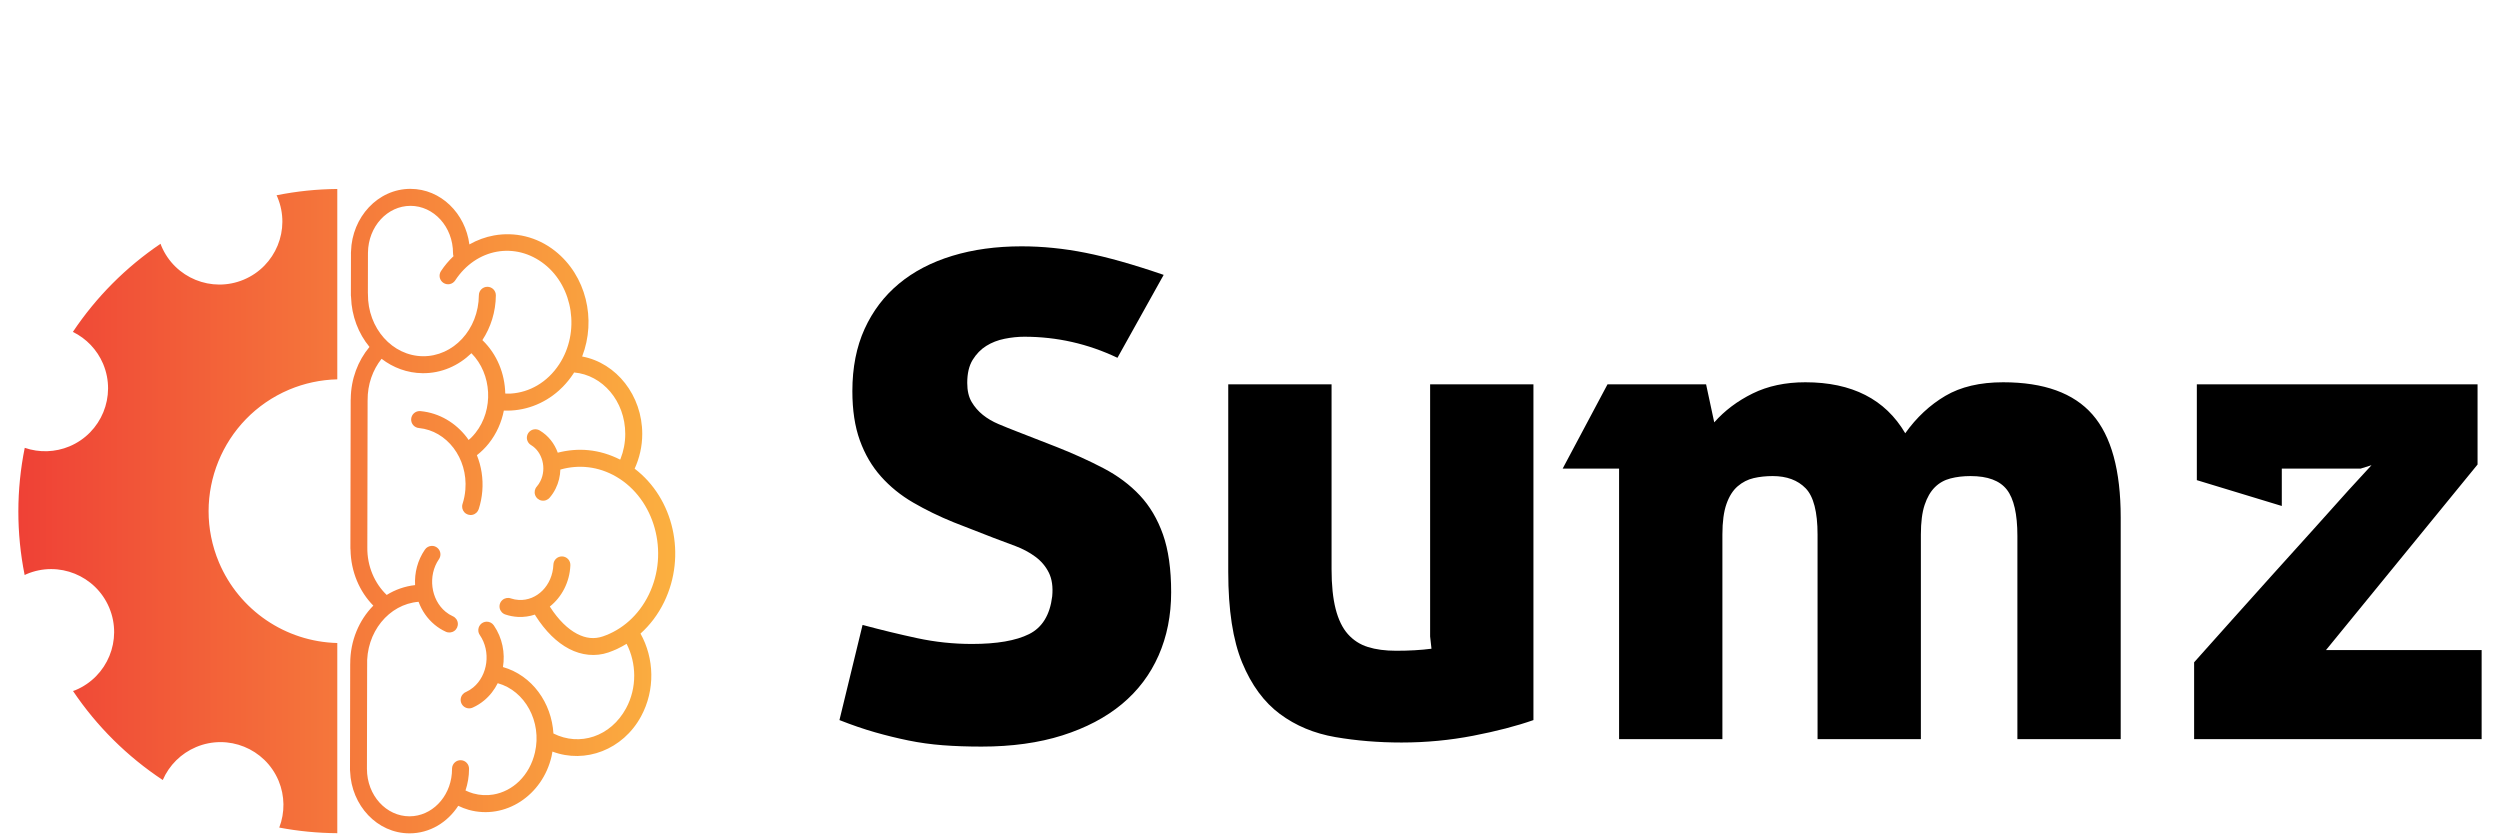
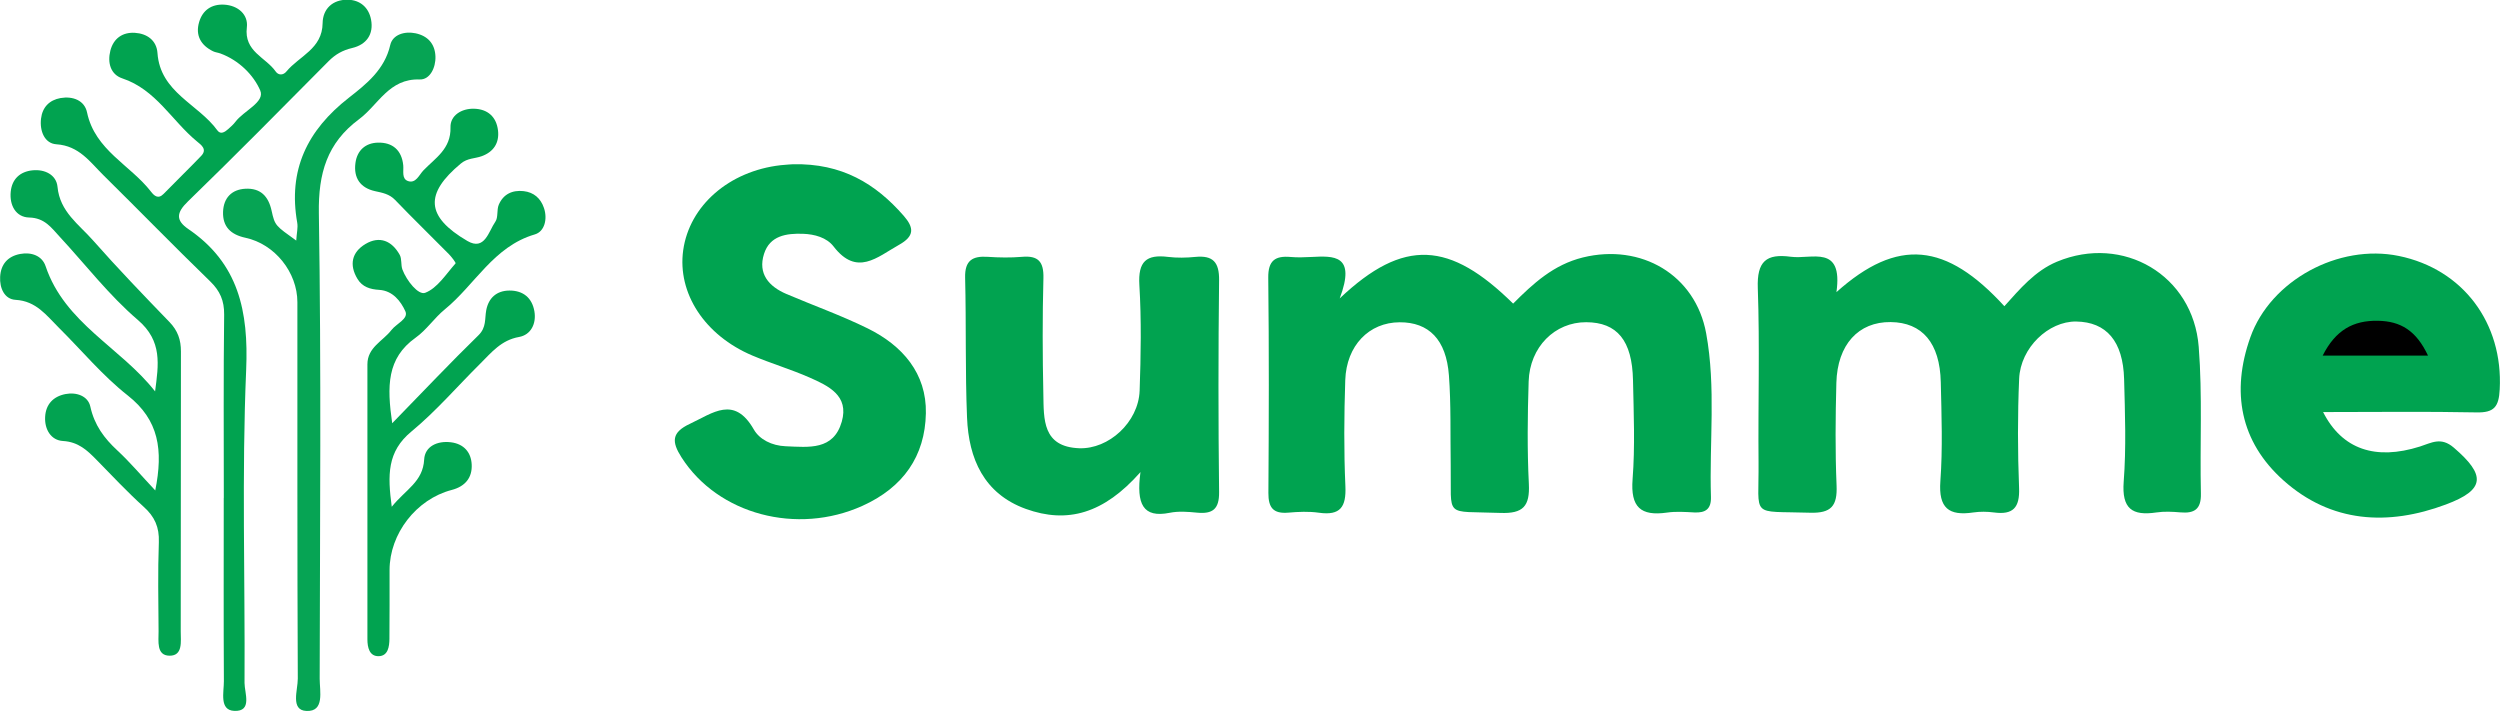
- <svg xmlns="http://www.w3.org/2000/svg" width="90" height="30" viewBox="0 0 300 101.491" class="css-1j8o68f" version="1.1" id="svg12">
-   <defs id="SvgjsDefs10989">
-     <linearGradient id="SvgjsLinearGradient10994">
-       <stop id="SvgjsStop10995" stop-color="#ef4136" offset="0" />
-       <stop id="SvgjsStop10996" stop-color="#fbb040" offset="1" />
-     </linearGradient>
+ <svg xmlns="http://www.w3.org/2000/svg" id="Capa_2" data-name="Capa 2" viewBox="0 0 365.6 104">
+   <defs>
+     <style>
+       .cls-1, .cls-2, .cls-3, .cls-4, .cls-5 {
+         stroke-width: 0px;
+       }
+ 
+       .cls-2 {
+         fill: #06a454;
+       }
+ 
+       .cls-3 {
+         fill: #00a350;
+       }
+ 
+       .cls-4 {
+         fill: #01a350;
+       }
+ 
+       .cls-5 {
+         fill: #02a351;
+       }
+     </style>
  </defs>
-   <g id="SvgjsG10990" featurekey="hmhgWD-0" transform="matrix(0.827779,0,0,0.827779,-1.498085,20.44879)" fill="url(#SvgjsLinearGradient10994)">
-     <path d="m59.5 3.082c-4.795 0-8.602 4.16-8.746 9.193a1.25 1.25 0 0 0-0.01 0.16v0.051 0.002c-2.12e-4 0.027-0.004 0.053-0.004 0.08a1.25 1.25 0 0 0 0.004 0.125l-0.012 6.062a1.25 1.25 0 0 0 0.027 0.27 1.25 1.25 0 0 0 0 0.006c0.088 2.786 1.089 5.342 2.709 7.309-1.697 2.033-2.723 4.707-2.754 7.625a1.25 1.25 0 0 0-0.012 0.18l-0.041 21.643a1.25 1.25 0 0 0 0 0.008c-3.4e-5 0.003 3.3e-5 0.005 0 0.008v0.164a1.25 1.25 0 0 0 0.018 0.215 1.25 1.25 0 0 0 0 0.008c0.058 3.216 1.313 6.136 3.356 8.213-2.113 2.135-3.4 5.177-3.398 8.484v0.002a1.25 1.25 0 0 0-0.006 0.121l-0.029 15.393a1.25 1.25 0 0 0 0 0.014c0 0.002-1e-6 0.004 0 0.006v0.156a1.25 1.25 0 0 0 0.018 0.225c0.189 4.991 3.977 9.1 8.742 9.1 2.987 0 5.589-1.618 7.166-4.051 0.492 0.234 1 0.442 1.537 0.592 5.393 1.499 10.865-2.125 12.193-7.873 0.054-0.233 0.09-0.466 0.129-0.699 4.827 1.821 10.372-0.265 13.033-5.17 2.117-3.903 1.951-8.559-0.076-12.191 1.391-1.247 2.581-2.804 3.471-4.631 3.343-6.865 1.417-15.253-4.334-19.629 0.706-1.55 1.119-3.279 1.119-5.115 0-5.654-3.788-10.445-8.842-11.391 2.112-5.442 0.607-11.91-4.006-15.543-2.675-2.106-5.914-2.814-8.961-2.268-1.26 0.226-2.482 0.678-3.623 1.322-0.591-4.563-4.201-8.174-8.668-8.174zm-10.766 0.018a47.453 47.453 0 0 0-8.94 0.928l0.006 0.004 0.002 0.002a9.264 9.264 0 0 1 0.111 0.238l0.025 0.062a9.264 9.264 0 0 1-4.973 12.109 9.264 9.264 0 0 1-12.115-4.951 9.264 9.264 0 0 1-0.121-0.328 47.453 47.453 0 0 0-12.898 12.963 9.264 9.264 0 0 1 4.436 4.674l0.027 0.064a9.264 9.264 0 0 1-4.973 12.107 9.264 9.264 0 0 1-6.574 0.213 47.453 47.453 0 0 0-0.014 18.713 9.264 9.264 0 0 1 0.295-0.139 9.264 9.264 0 0 1 12.133 4.906l0.027 0.064a9.264 9.264 0 0 1-4.973 12.105 9.264 9.264 0 0 1-0.363 0.131 47.453 47.453 0 0 0 13.203 13.094 9.264 9.264 0 0 1 4.887-4.842 9.264 9.264 0 0 1 12.135 4.906l0.027 0.064a9.264 9.264 0 0 1 0.09 6.869 47.453 47.453 0 0 0 8.539 0.826v-27.98a19.424 19.424 0 0 1-17.408-11.857 19.424 19.424 0 0 1 10.332-25.426 19.424 19.424 0 0 1 7.076-1.51v-28.012zm10.766 2.482c3.407 0 6.262 3.053 6.262 6.986a1.25 1.25 0 0 0 0.068 0.422c-0.678 0.644-1.302 1.37-1.844 2.197a1.25 1.25 0 1 0 2.092 1.369c3.092-4.723 8.867-5.748 13.127-2.393 4.26 3.355 5.272 10.002 2.18 14.725-1.758 2.685-4.399 4.144-7.119 4.314-0.273 0.017-0.547 0.005-0.82-0.004-0.062-2.905-1.192-5.772-3.367-7.863 1.227-1.869 1.961-4.138 1.984-6.58a1.25 1.25 0 1 0-2.5-0.025c-0.048 5.084-3.788 9.027-8.244 8.977-4.457-0.051-8.126-4.082-8.078-9.166a1.25 1.25 0 0 0-0.004-0.125 1.25 1.25 0 0 0-0.004-0.025l0.01-5.293 0.002-0.613c0.041-3.892 2.873-6.902 6.256-6.902zm8.973 21.689c3.012 3.038 3.31 8.29 0.594 11.713-0.216 0.272-0.442 0.524-0.68 0.756-0.108 0.105-0.224 0.192-0.336 0.289-0.087-0.124-0.166-0.253-0.258-0.373-1.634-2.135-4.022-3.601-6.799-3.871a1.25 1.25 0 0 0-0.123-0.008 1.25 1.25 0 0 0-0.119 2.496c4.081 0.397 7.202 4.402 6.824 9.07-0.059 0.73-0.2 1.427-0.412 2.082a1.25 1.25 0 1 0 2.379 0.768c0.271-0.839 0.451-1.726 0.525-2.648 0.151-1.861-0.146-3.663-0.795-5.277 0.633-0.494 1.224-1.067 1.75-1.73 1.142-1.439 1.876-3.106 2.215-4.836 2.914 0.127 5.822-0.905 8.111-2.957 0.198-0.177 0.39-0.362 0.578-0.555 0.565-0.577 1.085-1.221 1.549-1.93 0.035-0.053 0.062-0.109 0.096-0.162 4.168 0.358 7.527 4.197 7.527 9.037 0 1.307-0.248 2.544-0.691 3.66-0.017 0.043-0.041 0.082-0.059 0.125-1.5-0.762-3.071-1.23-4.65-1.387-1.53-0.151-3.059-0.014-4.529 0.367-0.476-1.33-1.372-2.499-2.639-3.26a1.25 1.25 0 0 0-0.715-0.186 1.25 1.25 0 0 0-0.572 2.328c1.649 0.99 2.32 3.403 1.371 5.303-0.148 0.297-0.324 0.56-0.52 0.789a1.25 1.25 0 1 0 1.9 1.623c0.33-0.386 0.618-0.819 0.855-1.295 0.449-0.898 0.674-1.862 0.703-2.818 2.682-0.766 5.597-0.49 8.254 1.066 5.612 3.287 7.801 11.083 4.758 17.334-1.509 3.098-3.98 5.197-6.754 6.143-1.248 0.426-2.485 0.312-3.814-0.383s-2.721-2.014-3.977-3.977a1.25 1.25 0 0 0-0.02-0.029c1.752-1.386 2.922-3.583 3.025-6.059a1.25 1.25 0 0 0-1.215-1.318 1.25 1.25 0 0 0-1.283 1.215c-0.128 3.081-2.439 5.323-5.07 5.191-0.411-0.021-0.805-0.098-1.182-0.225a1.251 1.251 0 1 0-0.797 2.371c0.588 0.198 1.211 0.317 1.853 0.35 0.866 0.043 1.697-0.085 2.477-0.342a1.25 1.25 0 0 0 0.105 0.193c1.43 2.235 3.089 3.887 4.924 4.846 1.835 0.959 3.878 1.182 5.779 0.533 0.932-0.318 1.828-0.751 2.682-1.273 1.459 2.842 1.556 6.473-0.078 9.486-2.268 4.181-6.834 5.646-10.688 3.707-0.271-4.508-3.128-8.544-7.426-9.775 0.339-2.074-0.082-4.286-1.336-6.117a1.25 1.25 0 0 0-1.062-0.559 1.25 1.25 0 0 0-1.217 1.43 1.25 1.25 0 0 0 0.023 0.123 1.25 1.25 0 0 0 0.191 0.418c1.656 2.418 1.187 5.928-0.979 7.711-0.339 0.279-0.694 0.499-1.059 0.664a1.25 1.25 0 1 0 1.031 2.275c0.567-0.257 1.112-0.594 1.617-1.01 0.868-0.715 1.54-1.593 2.023-2.559a1.25 1.25 0 0 0 0.023 0.008c3.983 1.107 6.501 5.648 5.453 10.184-0.786 3.401-3.263 5.713-6.133 6.189-0.239 0.04-0.481 0.068-0.725 0.082-0.488 0.028-0.985 0.001-1.482-0.08-0.249-0.041-0.497-0.095-0.746-0.164-0.395-0.11-0.768-0.263-1.131-0.436 0.331-1 0.52-2.07 0.52-3.184a1.25 1.25 0 0 0-2.498-0.088 1.25 1.25 0 0 0-0.002 0.088c0 3.688-2.51 6.601-5.631 6.951-0.208 0.023-0.418 0.035-0.631 0.035-3.405 0-6.257-3.05-6.26-6.981-1e-6 -0.002 0-0.004 0-0.006l0.029-14.947a1.25 1.25 0 0 0 0.002-0.154c-0.216-5 3.212-9.125 7.566-9.473 0.477 1.292 1.27 2.471 2.379 3.385 0.505 0.416 1.048 0.755 1.615 1.012a1.25 1.25 0 1 0 1.031-2.277c-0.365-0.165-0.72-0.385-1.059-0.664-2.165-1.783-2.634-5.293-0.979-7.711a1.25 1.25 0 0 0-1.041-1.971 1.25 1.25 0 0 0-1.022 0.559c-1.073 1.567-1.537 3.412-1.438 5.211-1.517 0.169-2.928 0.674-4.176 1.447-1.756-1.68-2.887-4.186-2.85-7.004l0.02-10.695 0.021-10.838a1.25 1.25 0 0 0 0.002-0.1c-0.022-2.354 0.765-4.493 2.053-6.107 1.701 1.308 3.773 2.093 6.031 2.119 2.771 0.032 5.28-1.095 7.184-2.936z" id="path6" />
-   </g>
-   <g id="SvgjsG10991" featurekey="1RRcwp-0" transform="matrix(4.139081,0,0,4.139081,97.59891,7.235049)" fill="#000000">
-     <path d="M3.94 13.62 c-0.427 -0.173 -0.823 -0.367 -1.19 -0.58 s-0.683 -0.47 -0.95 -0.77 s-0.473 -0.653 -0.62 -1.06 s-0.22 -0.89 -0.22 -1.45 c0 -0.693 0.12 -1.303 0.36 -1.83 s0.577 -0.97 1.01 -1.33 s0.957 -0.633 1.57 -0.82 s1.293 -0.28 2.04 -0.28 c0.613 0 1.24 0.063 1.88 0.19 s1.407 0.343 2.3 0.65 l-1.36 2.44 c-0.867 -0.413 -1.78 -0.62 -2.74 -0.62 c-0.187 0 -0.38 0.02 -0.58 0.06 s-0.38 0.11 -0.54 0.21 s-0.293 0.237 -0.4 0.41 s-0.16 0.4 -0.16 0.68 c0 0.227 0.043 0.413 0.13 0.56 s0.197 0.273 0.33 0.38 s0.287 0.197 0.46 0.27 s0.347 0.143 0.52 0.21 l1.18 0.46 c0.507 0.2 0.97 0.41 1.39 0.63 s0.777 0.487 1.07 0.8 s0.52 0.697 0.68 1.15 s0.24 1.02 0.24 1.7 s-0.123 1.3 -0.37 1.86 s-0.607 1.037 -1.08 1.43 s-1.057 0.7 -1.75 0.92 s-1.487 0.33 -2.38 0.33 c-0.413 0 -0.793 -0.013 -1.14 -0.04 s-0.683 -0.073 -1.01 -0.14 s-0.653 -0.147 -0.98 -0.24 s-0.677 -0.213 -1.05 -0.36 l0.68 -2.8 c0.547 0.147 1.083 0.277 1.61 0.39 s1.063 0.17 1.61 0.17 c0.733 0 1.293 -0.097 1.68 -0.29 s0.613 -0.563 0.68 -1.11 c0.027 -0.28 -0.007 -0.513 -0.1 -0.7 s-0.227 -0.343 -0.4 -0.47 s-0.367 -0.23 -0.58 -0.31 l-0.64 -0.24 z M12.02 9.56 l3.04 -0 l0 5.44 c0 0.467 0.04 0.857 0.12 1.17 s0.2 0.56 0.36 0.74 s0.357 0.307 0.59 0.38 s0.51 0.11 0.83 0.11 c0.387 0 0.733 -0.02 1.04 -0.06 l-0.04 -0.36 l0 -7.42 l3.04 0 l0 9.88 c-0.493 0.173 -1.083 0.327 -1.77 0.46 s-1.39 0.2 -2.11 0.2 c-0.68 0 -1.33 -0.053 -1.95 -0.16 s-1.163 -0.333 -1.63 -0.68 s-0.837 -0.85 -1.11 -1.51 s-0.41 -1.55 -0.41 -2.67 l0 -5.52 z M23.52 12.04 l-1.66 0 l1.32 -2.48 l2.9 0 l0.24 1.12 c0.307 -0.347 0.683 -0.63 1.13 -0.85 s0.963 -0.33 1.55 -0.33 c1.373 0 2.353 0.5 2.94 1.5 c0.333 -0.467 0.727 -0.833 1.18 -1.1 s1.02 -0.4 1.7 -0.4 c1.2 0 2.077 0.317 2.63 0.95 s0.83 1.643 0.83 3.03 l0 6.52 l-3.04 0 l0 -5.98 c0 -0.64 -0.103 -1.093 -0.31 -1.36 s-0.563 -0.4 -1.07 -0.4 c-0.213 0 -0.41 0.023 -0.59 0.07 s-0.333 0.133 -0.46 0.26 s-0.227 0.3 -0.3 0.52 s-0.11 0.51 -0.11 0.87 l0 6.02 l-3.04 0 l0 -6.02 c0 -0.667 -0.117 -1.12 -0.35 -1.36 s-0.557 -0.36 -0.97 -0.36 c-0.2 0 -0.387 0.02 -0.56 0.06 s-0.33 0.12 -0.47 0.24 s-0.25 0.293 -0.33 0.52 s-0.12 0.527 -0.12 0.9 l0 6.02 l-3.04 0 l0 -7.96 z M44.32 17.38 l4.58 0 l0 2.62 l-8.46 0 l0 -2.26 l0.33 -0.37 l0.84 -0.94 l1.13 -1.26 l1.2 -1.33 l1.04 -1.16 l0.68 -0.74 l-0.32 0.1 l-2.32 0 l0 1.1 l-2.5 -0.76 l0 -2.82 l8.26 0 l0 2.36 z" id="path9" />
+   <g id="Capa_1-2" data-name="Capa 1">
+     <path class="cls-4" d="m268.55,42.73c8.98-8.03,16.06-7.25,24.57,2.05,2.27-2.52,4.48-5.17,7.69-6.51,9.65-4.02,19.91,1.94,20.73,12.45.56,7.12.16,14.31.32,21.47.05,2.29-.96,2.92-3.01,2.74-1.16-.1-2.35-.16-3.49.01-3.57.53-5.09-.55-4.79-4.51.38-4.97.19-9.99.06-14.98-.15-5.56-2.59-8.37-7.02-8.43-4.03-.05-8.13,3.82-8.33,8.36-.23,5.32-.22,10.66-.01,15.99.11,2.88-.88,3.95-3.69,3.57-.98-.13-2.01-.14-2.99,0-3.6.54-5.12-.64-4.83-4.57.35-4.8.17-9.66.06-14.48-.13-5.74-2.71-8.74-7.33-8.79-4.71-.05-7.79,3.29-7.94,8.89-.13,4.99-.18,10,.03,14.99.13,3.01-.77,4.1-3.91,4-8.83-.28-7.42.86-7.5-7.37-.08-8.49.19-17-.11-25.48-.14-3.91,1.23-5.07,4.84-4.58,3.04.41,7.65-1.87,6.66,5.18Z" />
+     <path class="cls-3" d="m195.93,43.63c9.38-8.88,16.12-8.32,25.35.77,2.93-2.94,5.91-5.69,10.2-6.75,8.52-2.09,16.46,2.53,18.03,11.1,1.45,7.91.45,15.95.7,23.93.05,1.76-.79,2.34-2.43,2.26-1.33-.07-2.69-.17-3.99.02-3.86.55-5.36-.79-5.04-4.88.37-4.8.16-9.66.06-14.48-.12-5.81-2.32-8.46-6.84-8.48-4.58-.02-8.26,3.61-8.42,8.66-.16,4.99-.22,10,.03,14.99.16,3.26-.83,4.37-4.18,4.24-8.37-.32-7.11.88-7.25-7.15-.07-4.33.06-8.67-.26-12.97-.39-5.24-2.94-7.78-7.21-7.76-4.47.02-7.78,3.39-7.95,8.47-.17,5.16-.21,10.33.02,15.49.14,3.04-.73,4.34-3.88,3.89-1.47-.21-3-.14-4.49-.01-2.18.18-2.9-.73-2.89-2.87.07-10.49.1-20.99-.02-31.48-.03-2.53,1.02-3.24,3.28-3.04.99.09,2,.05,3,0,3.29-.16,6.6-.39,4.17,6.06Z" />
+     <path class="cls-3" d="m115.97,24.02c7.14-.16,12.07,2.82,16.19,7.54,1.54,1.77,1.57,2.98-.68,4.24-3.22,1.81-6.17,4.67-9.58.24-1.01-1.31-2.78-1.79-4.47-1.85-2.42-.08-4.85.26-5.7,2.94-.92,2.9.7,4.76,3.27,5.86,3.96,1.69,8.04,3.14,11.9,5.04,5.08,2.5,8.62,6.58,8.5,12.41-.12,6.26-3.3,10.84-9.29,13.54-9.54,4.3-21.1,1.28-26.45-7.1-1.46-2.29-1.46-3.64,1.23-4.9,3.37-1.58,6.48-4.18,9.35.83.83,1.45,2.62,2.37,4.66,2.45,3.39.14,6.99.62,8.2-3.59,1.1-3.82-1.95-5.24-4.71-6.46-2.73-1.2-5.6-2.05-8.35-3.21-7-2.96-11-9.13-10.13-15.4.91-6.52,6.7-11.58,14.25-12.44.82-.09,1.66-.13,1.81-.14Z" />
+     <path class="cls-4" d="m166.78,69.04c-5.35,6.07-10.68,7.58-16.77,5.38-6.12-2.22-8.35-7.33-8.59-13.35-.28-6.82-.11-13.65-.28-20.47-.06-2.52,1.08-3.19,3.32-3.04,1.66.11,3.34.14,4.99,0,2.38-.21,3.2.7,3.14,3.11-.15,5.66-.13,11.33-.01,16.99.07,3.65-.14,7.68,5.23,7.89,4.32.17,8.68-3.8,8.85-8.41.18-5.16.27-10.34-.04-15.48-.2-3.41,1.01-4.49,4.2-4.09,1.31.16,2.67.13,3.99,0,2.59-.25,3.5.78,3.47,3.41-.12,10.32-.12,20.65,0,30.98.03,2.51-.95,3.23-3.23,3.01-1.32-.13-2.71-.24-3.99.02-3.91.79-4.91-1.26-4.28-5.93Z" />
+     <path class="cls-3" d="m339.73,60.26c2.78,5.48,7.69,7.09,14.16,5.04,1.7-.54,3.07-1.45,4.95.16,4.69,4.02,4.64,6.16-1.16,8.32-8.46,3.16-16.78,2.7-23.75-3.53-6.33-5.66-7.67-12.96-4.84-20.92,2.95-8.32,12.9-13.71,21.71-11.9,9.41,1.93,15.26,9.84,14.76,19.49-.13,2.58-.81,3.45-3.42,3.39-7.31-.15-14.62-.05-22.42-.05Z" />
+     <g>
+       <path class="cls-4" d="m57.34,61.91c4.64-4.76,8.56-8.91,12.63-12.88,1.18-1.15.9-2.4,1.14-3.68.34-1.77,1.51-2.85,3.39-2.86,2.01-.01,3.31,1.07,3.65,3.03.31,1.8-.5,3.45-2.25,3.76-2.6.46-4.03,2.27-5.67,3.9-3.35,3.32-6.45,6.94-10.07,9.93-3.55,2.93-3.49,6.36-2.87,11,2.04-2.54,4.56-3.64,4.74-6.91.1-1.92,1.92-2.77,3.92-2.52,1.89.24,2.94,1.47,3.03,3.23.1,1.93-.93,3.22-2.92,3.74-5.19,1.35-9.09,6.41-9.09,11.71,0,3.35.01,6.7-.02,10.05-.01,1.15-.2,2.52-1.57,2.55-1.37.03-1.65-1.3-1.65-2.47-.01-13.4,0-26.81,0-40.21,0-2.49,2.26-3.39,3.51-5.01.72-.94,2.54-1.64,2.04-2.75-.66-1.45-1.83-3.01-3.83-3.13-1.31-.08-2.46-.42-3.17-1.6-1.25-2.07-.83-3.92,1.17-5.11,2.07-1.23,3.86-.46,5,1.58.34.6.15,1.48.4,2.16.63,1.66,2.34,3.78,3.33,3.4,1.78-.68,3.05-2.74,4.44-4.3.08-.09-.57-.94-.97-1.35-2.61-2.65-5.29-5.24-7.86-7.92-.85-.89-1.87-1.06-2.96-1.3-2.15-.48-3.14-1.94-2.85-4.11.24-1.84,1.46-2.93,3.27-2.98,2.15-.06,3.5,1.1,3.72,3.31.08.84-.26,1.98.7,2.31,1.14.39,1.62-.9,2.24-1.55,1.73-1.81,4.06-3.14,3.97-6.31-.05-1.74,1.63-2.77,3.44-2.72,1.98.05,3.27,1.16,3.51,3.18.21,1.82-.65,3.13-2.38,3.76-1.01.37-2.08.26-3.06,1.08-5.29,4.4-5.16,7.74.96,11.32,2.54,1.48,3.1-1.4,4.09-2.82.44-.63.18-1.72.5-2.48.66-1.54,1.97-2.17,3.63-1.99,1.51.17,2.51,1.07,2.98,2.47.54,1.6.1,3.44-1.34,3.86-6.04,1.77-8.75,7.37-13.17,10.97-1.53,1.25-2.67,3.01-4.27,4.14-4.2,3-4.2,7.08-3.41,12.53Z" />
+       <path class="cls-4" d="m32.73,72.83c0-8.94-.06-17.88.05-26.82.02-2.04-.6-3.46-2.05-4.87-5.26-5.1-10.37-10.35-15.59-15.5-1.97-1.94-3.56-4.32-6.89-4.54-1.72-.11-2.47-1.93-2.25-3.75.2-1.68,1.23-2.72,2.85-3.01,1.79-.31,3.51.33,3.88,2.1,1.16,5.53,6.33,7.68,9.36,11.6.43.55,1.02,1.15,1.83.32,1.82-1.87,3.7-3.68,5.5-5.56.93-.97,0-1.61-.62-2.12-3.67-3.02-6-7.59-10.92-9.22-1.71-.57-2.19-2.29-1.74-4.06.47-1.82,1.82-2.71,3.59-2.6,1.76.11,3.17,1.09,3.3,2.96.4,5.76,5.97,7.45,8.76,11.31.48.66,1.11.23,1.59-.2.37-.33.75-.66,1.05-1.06,1.22-1.62,4.35-2.87,3.63-4.57-.98-2.28-3.13-4.43-5.83-5.42-.35-.13-.74-.16-1.07-.32-1.8-.88-2.61-2.34-2.04-4.27.5-1.72,1.8-2.65,3.66-2.55,2.07.12,3.54,1.48,3.32,3.31-.44,3.56,2.75,4.37,4.21,6.46.4.58,1.11.58,1.58,0,1.87-2.26,5.25-3.3,5.29-7.07.03-2.08,1.46-3.45,3.67-3.42,1.81.03,3.07,1.13,3.41,2.89.42,2.17-.68,3.68-2.76,4.17-1.4.33-2.46.93-3.46,1.94-6.82,6.88-13.62,13.77-20.57,20.51-1.69,1.64-1.79,2.76.09,4.04,7.34,5.01,8.8,12.01,8.44,20.56-.65,15.24-.15,30.54-.24,45.81,0,1.45,1.18,4.2-1.5,4.08-2.22-.1-1.51-2.73-1.52-4.35-.05-8.94-.02-17.88-.02-26.82Z" />
+       <path class="cls-5" d="m22.7,71.75c1.2-5.97.53-10.34-4.02-13.92-3.68-2.89-6.73-6.59-10.08-9.91-1.81-1.79-3.3-3.9-6.32-4.07-1.63-.09-2.35-1.72-2.26-3.37.1-1.83,1.11-3,2.93-3.34,1.64-.31,3.21.26,3.72,1.79,2.81,8.36,10.99,11.89,16.01,18.31.51-3.92,1.09-7.36-2.52-10.45-4.21-3.6-7.65-8.09-11.44-12.18-1.22-1.32-2.19-2.75-4.46-2.8-1.93-.05-2.9-1.78-2.69-3.79.19-1.85,1.37-2.92,3.17-3.11,1.81-.19,3.5.65,3.67,2.41.34,3.65,3.13,5.49,5.19,7.83,3.61,4.09,7.39,8.02,11.18,11.94,1.22,1.26,1.69,2.62,1.68,4.33-.03,13.64,0,27.28-.03,40.93,0,1.42.35,3.56-1.64,3.54-1.95-.02-1.59-2.14-1.6-3.57-.03-4.34-.12-8.69.04-13.03.08-2.18-.6-3.73-2.21-5.17-2.39-2.16-4.6-4.52-6.86-6.83-1.39-1.42-2.69-2.67-4.96-2.8-1.73-.1-2.7-1.68-2.6-3.53.1-1.85,1.2-2.98,2.96-3.33,1.63-.32,3.31.28,3.65,1.83.59,2.7,2.02,4.63,3.97,6.43,1.81,1.68,3.41,3.58,5.55,5.86Z" />
+       <path class="cls-2" d="m43.32,35.2c.07-1.14.27-1.9.15-2.61-1.37-7.72,1.45-13.54,7.55-18.3,2.52-1.97,5.23-4.1,6.05-7.71.35-1.52,2.09-2.05,3.71-1.71,1.78.38,2.83,1.54,2.9,3.38.06,1.66-.82,3.42-2.29,3.37-4.51-.16-6.05,3.71-8.89,5.82-4.67,3.47-5.96,7.9-5.87,13.74.36,22.69.16,45.38.12,68.07,0,1.83.75,4.85-1.94,4.72-2.38-.11-1.25-3.07-1.26-4.73-.09-18.35-.05-36.7-.06-55.05,0-4.36-3.3-8.5-7.6-9.42-2.14-.46-3.35-1.61-3.27-3.81.08-2.01,1.25-3.25,3.27-3.36,2.18-.11,3.36,1.06,3.83,3.22.48,2.22.6,2.19,3.6,4.36Z" />
+     </g>
+     <path class="cls-1" d="m355.08,52h-15.41c1.88-3.72,4.45-5.16,8.09-5.09,3.31.06,5.59,1.43,7.31,5.09Z" />
  </g>
</svg>
